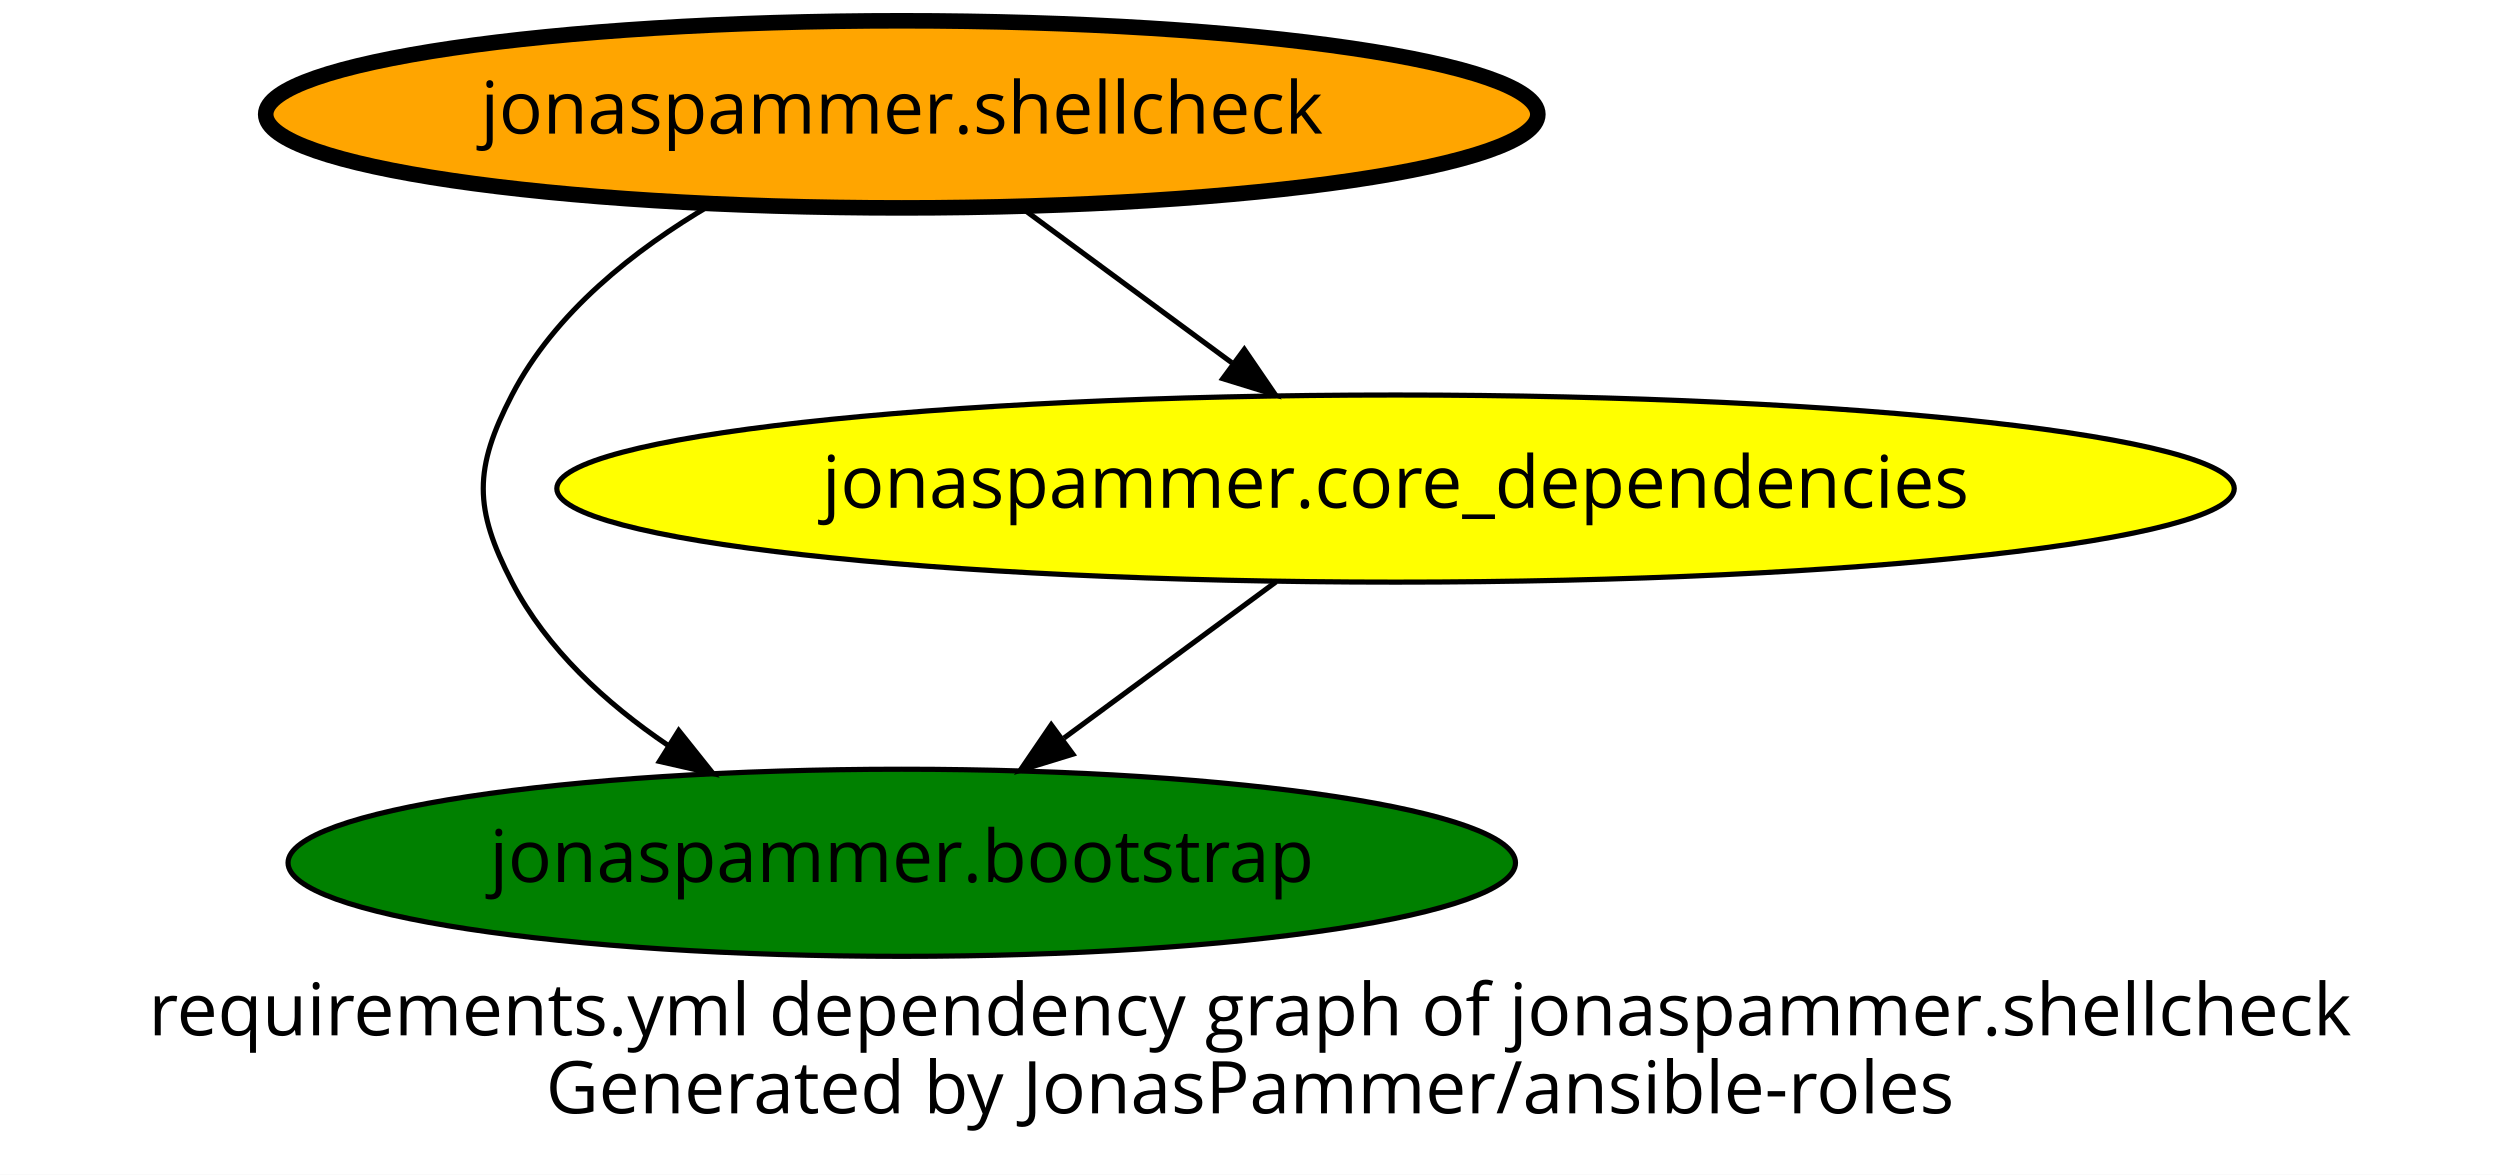
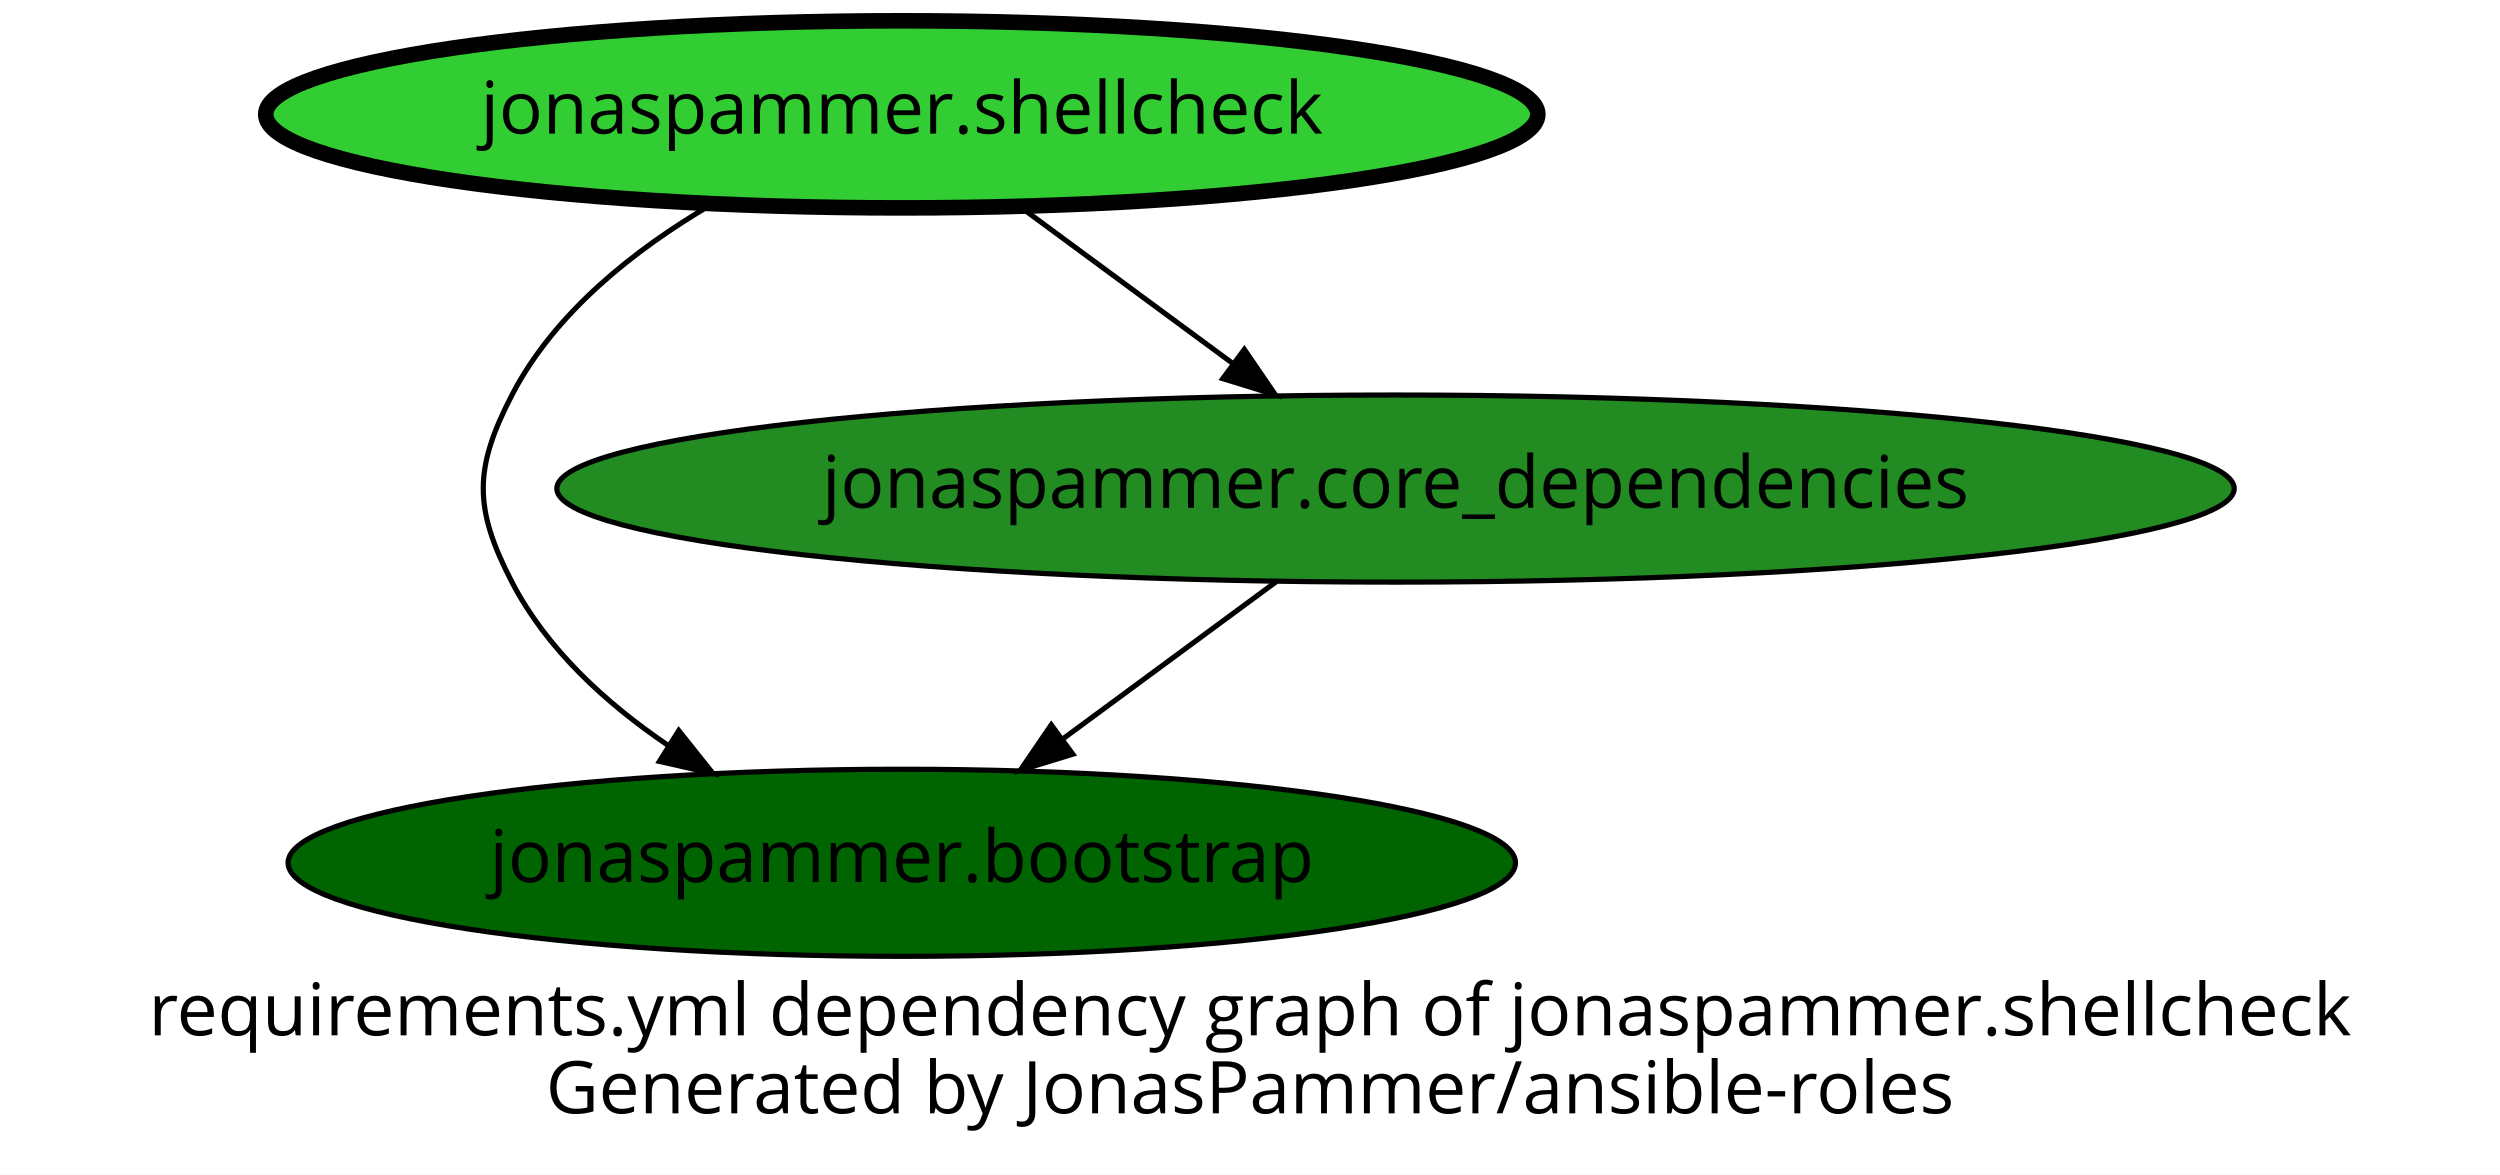
<svg xmlns="http://www.w3.org/2000/svg" width="481pt" height="226pt" viewBox="0.00 0.00 481.00 226.00">
  <g id="graph0" class="graph" transform="scale(1 1) rotate(0) translate(4 222)">
    <polygon fill="white" stroke="transparent" points="-4,4 -4,-222 477,-222 477,4 -4,4" />
    <text text-anchor="middle" x="236.5" y="-22.8" font-family="Open Sans" font-size="14.00">requirements.yml dependency graph of jonaspammer.shellcheck </text>
    <text text-anchor="middle" x="236.5" y="-7.8" font-family="Open Sans" font-size="14.00"> Generated by JonasPammer/ansible-roles</text>
    <g id="node1" class="node">
-       <ellipse fill="orange" stroke="black" stroke-width="3" cx="169.5" cy="-200" rx="122.38" ry="18" />
+       <ellipse fill="limegreen" stroke="black" stroke-width="3" cx="169.5" cy="-200" rx="122.38" ry="18" />
      <text text-anchor="middle" x="169.5" y="-196.3" font-family="Open Sans" font-size="14.00">jonaspammer.shellcheck</text>
    </g>
    <g id="node2" class="node">
-       <ellipse fill="green" stroke="black" cx="169.5" cy="-56" rx="118.08" ry="18" />
+       <ellipse fill="darkgreen" stroke="black" cx="169.5" cy="-56" rx="118.08" ry="18" />
      <text text-anchor="middle" x="169.5" y="-52.3" font-family="Open Sans" font-size="14.00">jonaspammer.bootstrap</text>
    </g>
    <g id="edge1" class="edge">
      <path fill="none" stroke="black" d="M132.8,-182.61C118.09,-173.98 102.71,-161.86 94.5,-146 87.14,-131.79 87.14,-124.21 94.5,-110 101.17,-97.13 112.56,-86.71 124.48,-78.63" />
      <polygon fill="black" stroke="black" points="126.59,-81.44 133.2,-73.16 122.87,-75.51 126.59,-81.44" />
    </g>
    <g id="node3" class="node">
-       <ellipse fill="yellow" stroke="black" cx="264.5" cy="-128" rx="161.37" ry="18" />
+       <ellipse fill="forestgreen" stroke="black" cx="264.5" cy="-128" rx="161.37" ry="18" />
      <text text-anchor="middle" x="264.5" y="-124.3" font-family="Open Sans" font-size="14.00">jonaspammer.core_dependencies</text>
    </g>
    <g id="edge2" class="edge">
      <path fill="none" stroke="black" d="M192.5,-182.05C204.66,-173.09 219.77,-161.96 233.01,-152.2" />
      <polygon fill="black" stroke="black" points="235.41,-154.78 241.39,-146.03 231.26,-149.15 235.41,-154.78" />
    </g>
    <g id="edge3" class="edge">
      <path fill="none" stroke="black" d="M241.5,-110.05C229.25,-101.03 214,-89.79 200.7,-79.99" />
      <polygon fill="black" stroke="black" points="202.41,-76.9 192.29,-73.79 198.26,-82.54 202.41,-76.9" />
    </g>
  </g>
</svg>
